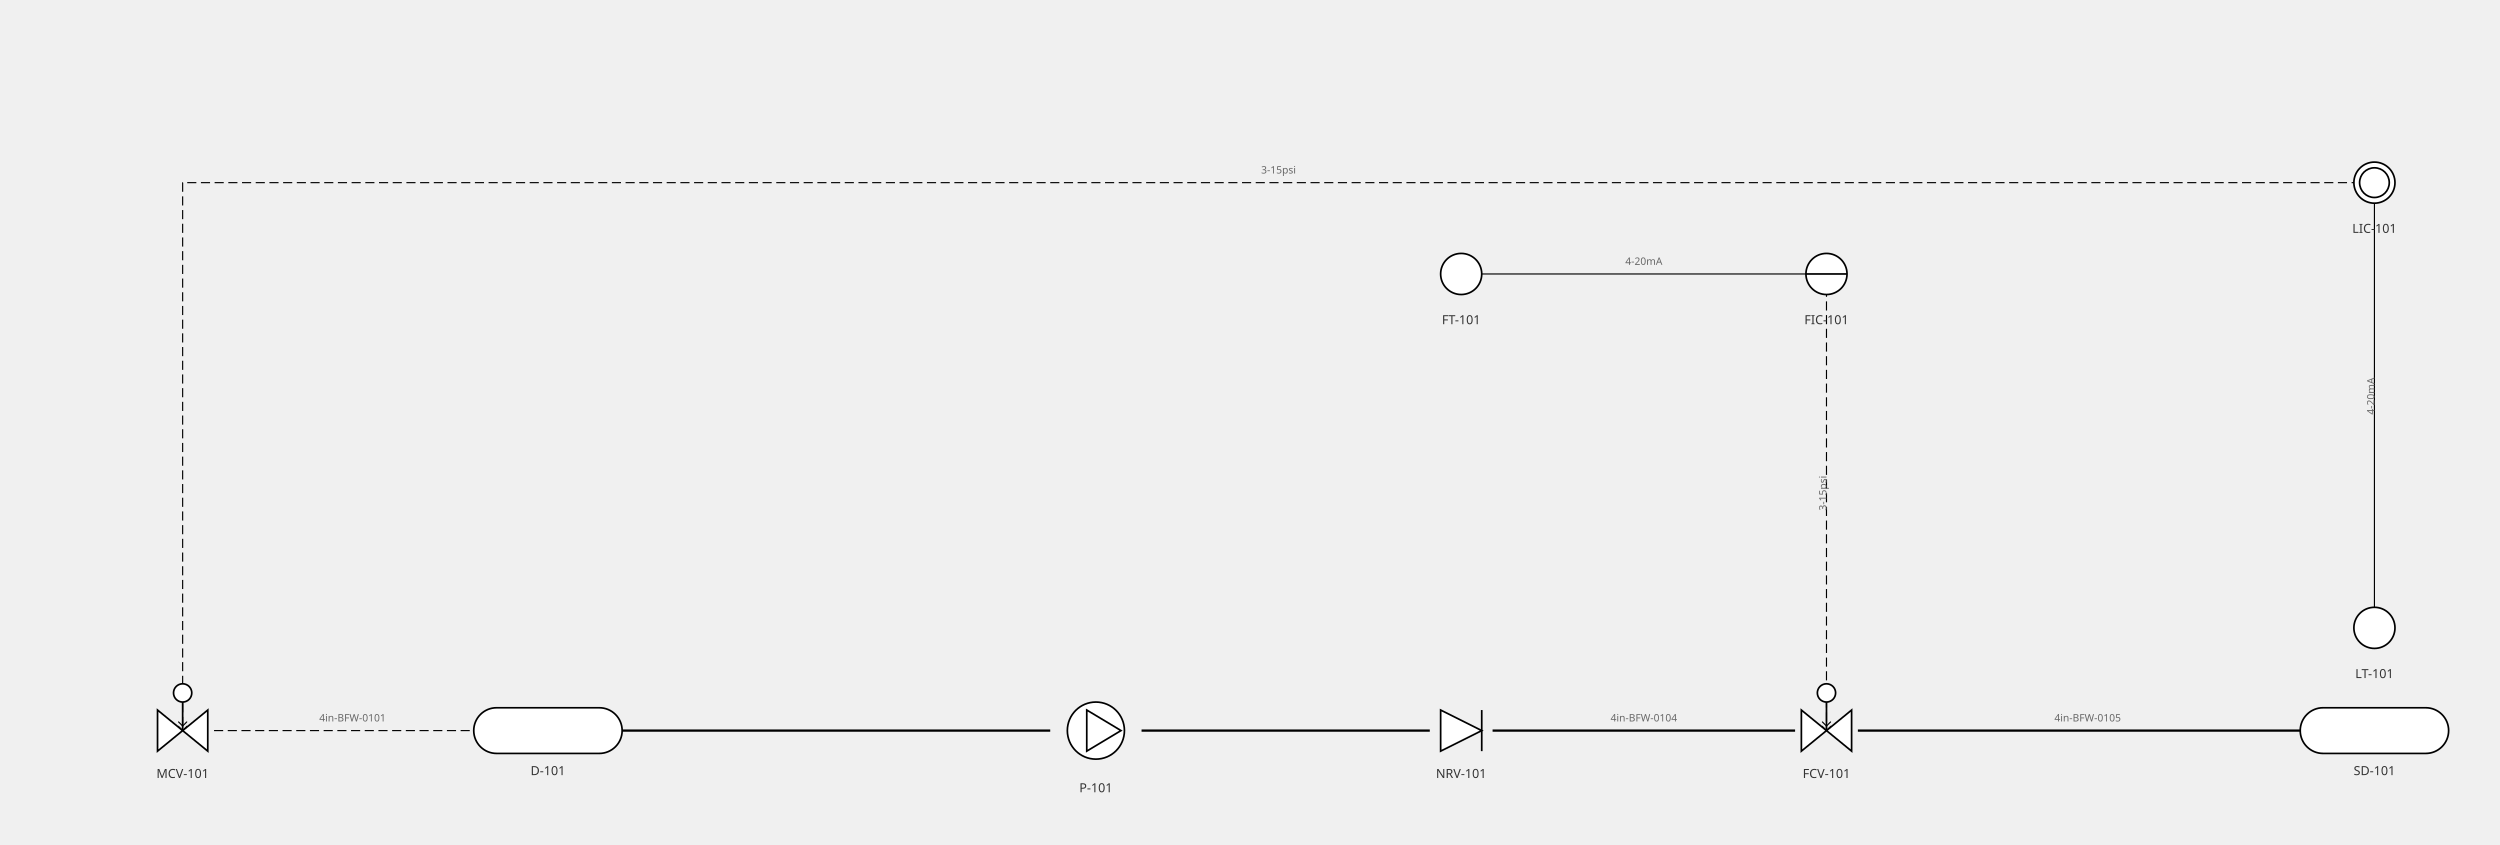
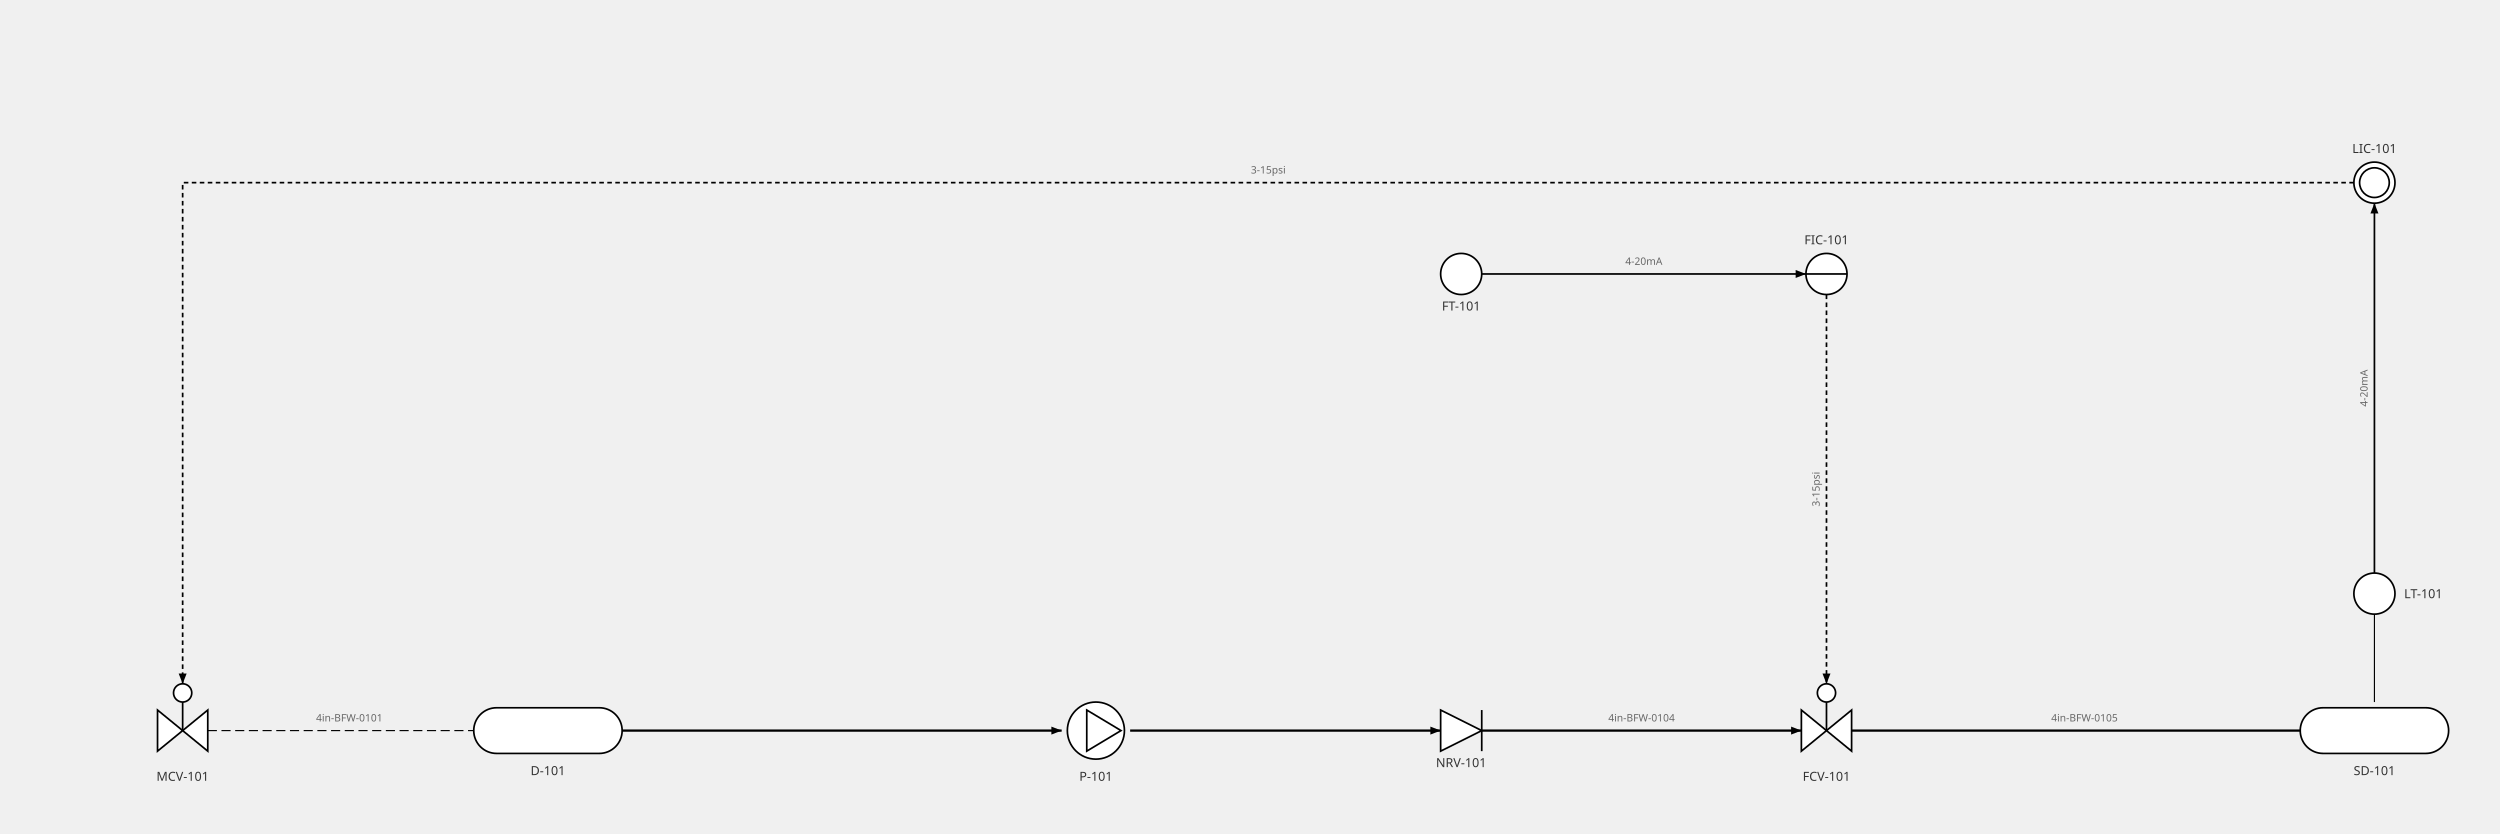
- <svg xmlns="http://www.w3.org/2000/svg" xmlns:xlink="http://www.w3.org/1999/xlink" width="2190" height="740" viewBox="0 0 2190 740">
+ <svg xmlns="http://www.w3.org/2000/svg" xmlns:xlink="http://www.w3.org/1999/xlink" width="2190" height="730" viewBox="0 0 2190 730">
  <defs>
    <style>

    .equipment { fill: white; stroke: black; stroke-width: 1.5; }
    .valve { fill: white; stroke: black; stroke-width: 1.5; }
    .instrument { fill: white; stroke: black; stroke-width: 1.5; }
    .junction { fill: black; stroke: none; }
    .label { font-family: sans-serif; font-size: 11px; text-anchor: middle; fill: #333; }
    .line-label { font-family: sans-serif; font-size: 9px; text-anchor: middle; fill: #666; }
    .note { font-family: sans-serif; font-size: 11px; fill: #555; font-style: italic; }
    .line-process { fill: none; stroke: black; stroke-width: 2; }
    .line-utility { fill: none; stroke: black; stroke-width: 1; stroke-dasharray: 8,4; }
    .line-drain { fill: none; stroke: black; stroke-width: 1; stroke-dasharray: 4,2; }
    .line-vent { fill: none; stroke: black; stroke-width: 1; stroke-dasharray: 2,3; }
-     .signal-electrical { fill: none; stroke: black; stroke-width: 1; }
-     .signal-pneumatic { fill: none; stroke: black; stroke-width: 1; stroke-dasharray: 8,4; }
-     .signal-hydraulic { fill: none; stroke: black; stroke-width: 1; stroke-dasharray: 10,2,1,2; }
-     .signal-digital { fill: none; stroke: black; stroke-width: 1; stroke-dasharray: 6,2,1,2; }
+     .line-attach { fill: none; stroke: black; stroke-width: 1; }
+     .signal-electrical { fill: none; stroke: black; stroke-width: 1.5; }
+     .signal-pneumatic { fill: none; stroke: black; stroke-width: 1.5; stroke-dasharray: 4,3; }
+     .signal-hydraulic { fill: none; stroke: black; stroke-width: 1.5; stroke-dasharray: 10,2,1,2; }
+     .signal-digital { fill: none; stroke: black; stroke-width: 1.5; stroke-dasharray: 6,2,1,2; }
    </style>
-     <marker id="arrow-end" markerWidth="8" markerHeight="8" refX="6" refY="3" orient="auto">
-       <path d="M 0 0 L 6 3 L 0 6 Z" fill="black" />
-     </marker>
-     <marker id="arrow-end-pneumatic" markerWidth="10" markerHeight="8" refX="8" refY="4" orient="auto">
-       <path d="M 0 0 L 4 4 L 0 8" fill="none" stroke="black" stroke-width="1" />
-       <path d="M 4 0 L 8 4 L 4 8" fill="none" stroke="black" stroke-width="1" />
-     </marker>
    <g id="sym-vessel">
      <path d="M -45 -20 A 20 20 0 0 0 -45 20 L 45 20 A 20 20 0 0 0 45 -20 Z" fill="white" stroke="black" stroke-width="1.5" />
    </g>
    <g id="sym-pump">
      <circle cx="0.0" cy="0.0" r="25.0" fill="white" stroke="black" stroke-width="1.5" />
      <path d="M -8 -18 L 22 0 L -8 18 Z" fill="white" stroke="black" stroke-width="1.5" />
    </g>
    <g id="sym-check_valve">
      <path d="M -18 -18 L 18 0 L -18 18 Z" fill="white" stroke="black" stroke-width="1.5" />
      <line x1="18.0" y1="-18.0" x2="18.0" y2="18.0" fill="none" stroke="black" stroke-width="1.5" />
    </g>
    <g id="sym-control_valve">
      <path d="M -22 -18 L 0 0 L -22 18 Z M 22 -18 L 0 0 L 22 18 Z" fill="white" stroke="black" stroke-width="1.5" />
      <line x1="0.0" y1="0.0" x2="0.0" y2="-26.0" fill="none" stroke="black" stroke-width="1.5" />
      <circle cx="0.0" cy="-33.0" r="8.0" fill="white" stroke="black" stroke-width="1.5" />
    </g>
    <g id="sym-instr_field">
      <circle cx="0.0" cy="0.0" r="18.0" fill="white" stroke="black" stroke-width="1.5" />
    </g>
    <g id="sym-instr_panel">
      <circle cx="0.0" cy="0.0" r="18.0" fill="white" stroke="black" stroke-width="1.5" />
      <line x1="-18.0" y1="0.0" x2="18.0" y2="0.0" fill="none" stroke="black" stroke-width="1.5" />
    </g>
    <g id="sym-instr_control_room">
      <circle cx="0.0" cy="0.0" r="18.0" fill="white" stroke="black" stroke-width="1.5" />
      <circle cx="0.0" cy="0.0" r="13.0" fill="white" stroke="black" stroke-width="1.5" />
    </g>
  </defs>
  <g id="lines">
-     <polyline points="187.5,640.0 430.0,640.0" class="line-utility" fill="none" stroke="black" stroke-width="1" stroke-dasharray="8,4" />
-     <polyline points="530.0,640.0 920.0,640.0" class="line-process" fill="none" stroke="black" stroke-width="2" />
-     <polyline points="1000.0,640.0 1252.5,640.0" class="line-process" fill="none" stroke="black" stroke-width="2" />
-     <polyline points="1307.5,640.0 1572.5,640.0" class="line-process" fill="none" stroke="black" stroke-width="2" />
-     <polyline points="1627.5,640.0 2030.0,640.0" class="line-process" fill="none" stroke="black" stroke-width="2" />
+     <polyline points="182.0,640.0 430.0,640.0" class="line-utility" fill="none" stroke="black" stroke-width="1" stroke-dasharray="8,4" />
+     <path d="M 0 0 L -9 -3.5 L -9 3.5 Z" fill="black" stroke="none" transform="translate(430.0,640.0) rotate(0.0)" />
+     <polyline points="530.0,640.0 930.0,640.0" class="line-process" fill="none" stroke="black" stroke-width="2" />
+     <path d="M 0 0 L -9 -3.5 L -9 3.5 Z" fill="black" stroke="none" transform="translate(930.0,640.0) rotate(0.0)" />
+     <polyline points="990.0,640.0 1262.0,640.0" class="line-process" fill="none" stroke="black" stroke-width="2" />
+     <path d="M 0 0 L -9 -3.5 L -9 3.5 Z" fill="black" stroke="none" transform="translate(1262.0,640.0) rotate(0.0)" />
+     <polyline points="1298.0,640.0 1578.0,640.0" class="line-process" fill="none" stroke="black" stroke-width="2" />
+     <path d="M 0 0 L -9 -3.5 L -9 3.5 Z" fill="black" stroke="none" transform="translate(1578.0,640.0) rotate(0.0)" />
+     <polyline points="1622.0,640.0 2030.0,640.0" class="line-process" fill="none" stroke="black" stroke-width="2" />
+     <path d="M 0 0 L -9 -3.5 L -9 3.5 Z" fill="black" stroke="none" transform="translate(2030.0,640.0) rotate(0.0)" />
+     <polyline points="2080.0,538.0 2080.0,615.0" class="line-attach" fill="none" stroke="black" stroke-width="1" />
  </g>
  <g id="signals">
-     <polyline points="1280.0,240.0 1600.0,240.0" class="signal-electrical" fill="none" stroke="black" stroke-width="1" marker-end="url(#arrow-end)" />
-     <polyline points="1600.0,240.0 1600.0,640.0" class="signal-pneumatic" fill="none" stroke="black" stroke-width="1" stroke-dasharray="8,4" marker-end="url(#arrow-end-pneumatic)" />
-     <polyline points="2080.0,550.0 2080.0,160.0" class="signal-electrical" fill="none" stroke="black" stroke-width="1" marker-end="url(#arrow-end)" />
-     <polyline points="2080.0,160.0 160.0,160.0 160.0,640.0" class="signal-pneumatic" fill="none" stroke="black" stroke-width="1" stroke-dasharray="8,4" marker-end="url(#arrow-end-pneumatic)" />
+     <polyline points="1298.0,240.0 1582.0,240.0" class="signal-electrical" fill="none" stroke="black" stroke-width="1.5" />
+     <path d="M 0 0 L -9 -3.5 L -9 3.5 Z" fill="black" stroke="none" transform="translate(1582.0,240.0) rotate(0.0)" />
+     <polyline points="1600.0,258.0 1600.0,599.0" class="signal-pneumatic" fill="none" stroke="black" stroke-width="1.5" stroke-dasharray="4,3" />
+     <path d="M 0 0 L -9 -3.5 L -9 3.5 Z" fill="black" stroke="none" transform="translate(1600.0,599.0) rotate(90.0)" />
+     <polyline points="2080.0,502.0 2080.0,178.0" class="signal-electrical" fill="none" stroke="black" stroke-width="1.5" />
+     <path d="M 0 0 L -9 -3.5 L -9 3.5 Z" fill="black" stroke="none" transform="translate(2080.0,178.0) rotate(-90.0)" />
+     <polyline points="2062.0,160.0 160.0,160.0 160.0,599.0" class="signal-pneumatic" fill="none" stroke="black" stroke-width="1.5" stroke-dasharray="4,3" />
+     <path d="M 0 0 L -9 -3.5 L -9 3.5 Z" fill="black" stroke="none" transform="translate(160.0,599.0) rotate(90.0)" />
  </g>
  <g id="symbols">
    <use id="D101" href="#sym-vessel" xlink:href="#sym-vessel" class="equipment" transform="translate(480.0,640.0)" />
    <use id="P101" href="#sym-pump" xlink:href="#sym-pump" class="equipment" transform="translate(960.0,640.0)" />
    <use id="NRV101" href="#sym-check_valve" xlink:href="#sym-check_valve" class="valve" transform="translate(1280.0,640.0)" />
    <use id="FCV101" href="#sym-control_valve" xlink:href="#sym-control_valve" class="valve" transform="translate(1600.0,640.0)" />
    <use id="SD101" href="#sym-vessel" xlink:href="#sym-vessel" class="equipment" transform="translate(2080.0,640.0)" />
    <use id="MCV101" href="#sym-control_valve" xlink:href="#sym-control_valve" class="valve" transform="translate(160.0,640.0)" />
    <use id="FT101" href="#sym-instr_field" xlink:href="#sym-instr_field" class="instrument" transform="translate(1280.0,240.0)" />
    <use id="FIC101" href="#sym-instr_panel" xlink:href="#sym-instr_panel" class="instrument" transform="translate(1600.0,240.0)" />
-     <use id="LT101" href="#sym-instr_field" xlink:href="#sym-instr_field" class="instrument" transform="translate(2080.0,550.0)" />
+     <use id="LT101" href="#sym-instr_field" xlink:href="#sym-instr_field" class="instrument" transform="translate(2080.0,520.0)" />
    <use id="LIC101" href="#sym-instr_control_room" xlink:href="#sym-instr_control_room" class="instrument" transform="translate(2080.0,160.0)" />
  </g>
  <g id="labels">
    <text x="480.0" y="679.0" class="label">D-101</text>
-     <text x="960.0" y="694.0" class="label">P-101</text>
-     <text x="1280.0" y="681.5" class="label">NRV-101</text>
-     <text x="1600.0" y="681.5" class="label">FCV-101</text>
+     <text x="960.0" y="684.0" class="label">P-101</text>
+     <text x="1280.0" y="672.0" class="label">NRV-101</text>
+     <text x="1600.0" y="684.0" class="label">FCV-101</text>
    <text x="2080.0" y="679.0" class="label">SD-101</text>
-     <text x="160.0" y="681.5" class="label">MCV-101</text>
-     <text x="1280.0" y="284.0" class="label">FT-101</text>
-     <text x="1600.0" y="284.0" class="label">FIC-101</text>
-     <text x="2080.0" y="594.0" class="label">LT-101</text>
-     <text x="2080.0" y="204.0" class="label">LIC-101</text>
-     <text x="308.8" y="632.0" class="line-label">4in-BFW-0101</text>
-     <text x="1440.0" y="632.0" class="line-label">4in-BFW-0104</text>
-     <text x="1828.8" y="632.0" class="line-label">4in-BFW-0105</text>
+     <text x="160.0" y="684.0" class="label">MCV-101</text>
+     <text x="1280.0" y="272.0" class="label">FT-101</text>
+     <text x="1600.0" y="214.0" class="label">FIC-101</text>
+     <text x="2106.0" y="524.0" class="label" style="text-anchor:start">LT-101</text>
+     <text x="2080.0" y="134.0" class="label">LIC-101</text>
+     <text x="306.0" y="632.0" class="line-label">4in-BFW-0101</text>
+     <text x="1438.0" y="632.0" class="line-label">4in-BFW-0104</text>
+     <text x="1826.0" y="632.0" class="line-label">4in-BFW-0105</text>
    <text x="1440.0" y="232.0" class="line-label">4-20mA</text>
-     <text x="1600.0" y="432.0" class="line-label" transform="rotate(-90,1600.0,432.0)">3-15psi</text>
-     <text x="2080.0" y="347.0" class="line-label" transform="rotate(-90,2080.0,347.0)">4-20mA</text>
-     <text x="1120.0" y="152.0" class="line-label">3-15psi</text>
+     <text x="1594.0" y="428.5" class="line-label" transform="rotate(-90,1594.0,428.5)">3-15psi</text>
+     <text x="2074.0" y="340.0" class="line-label" transform="rotate(-90,2074.0,340.0)">4-20mA</text>
+     <text x="1111.0" y="152.0" class="line-label">3-15psi</text>
  </g>
  <g id="notes">
  </g>
</svg>
